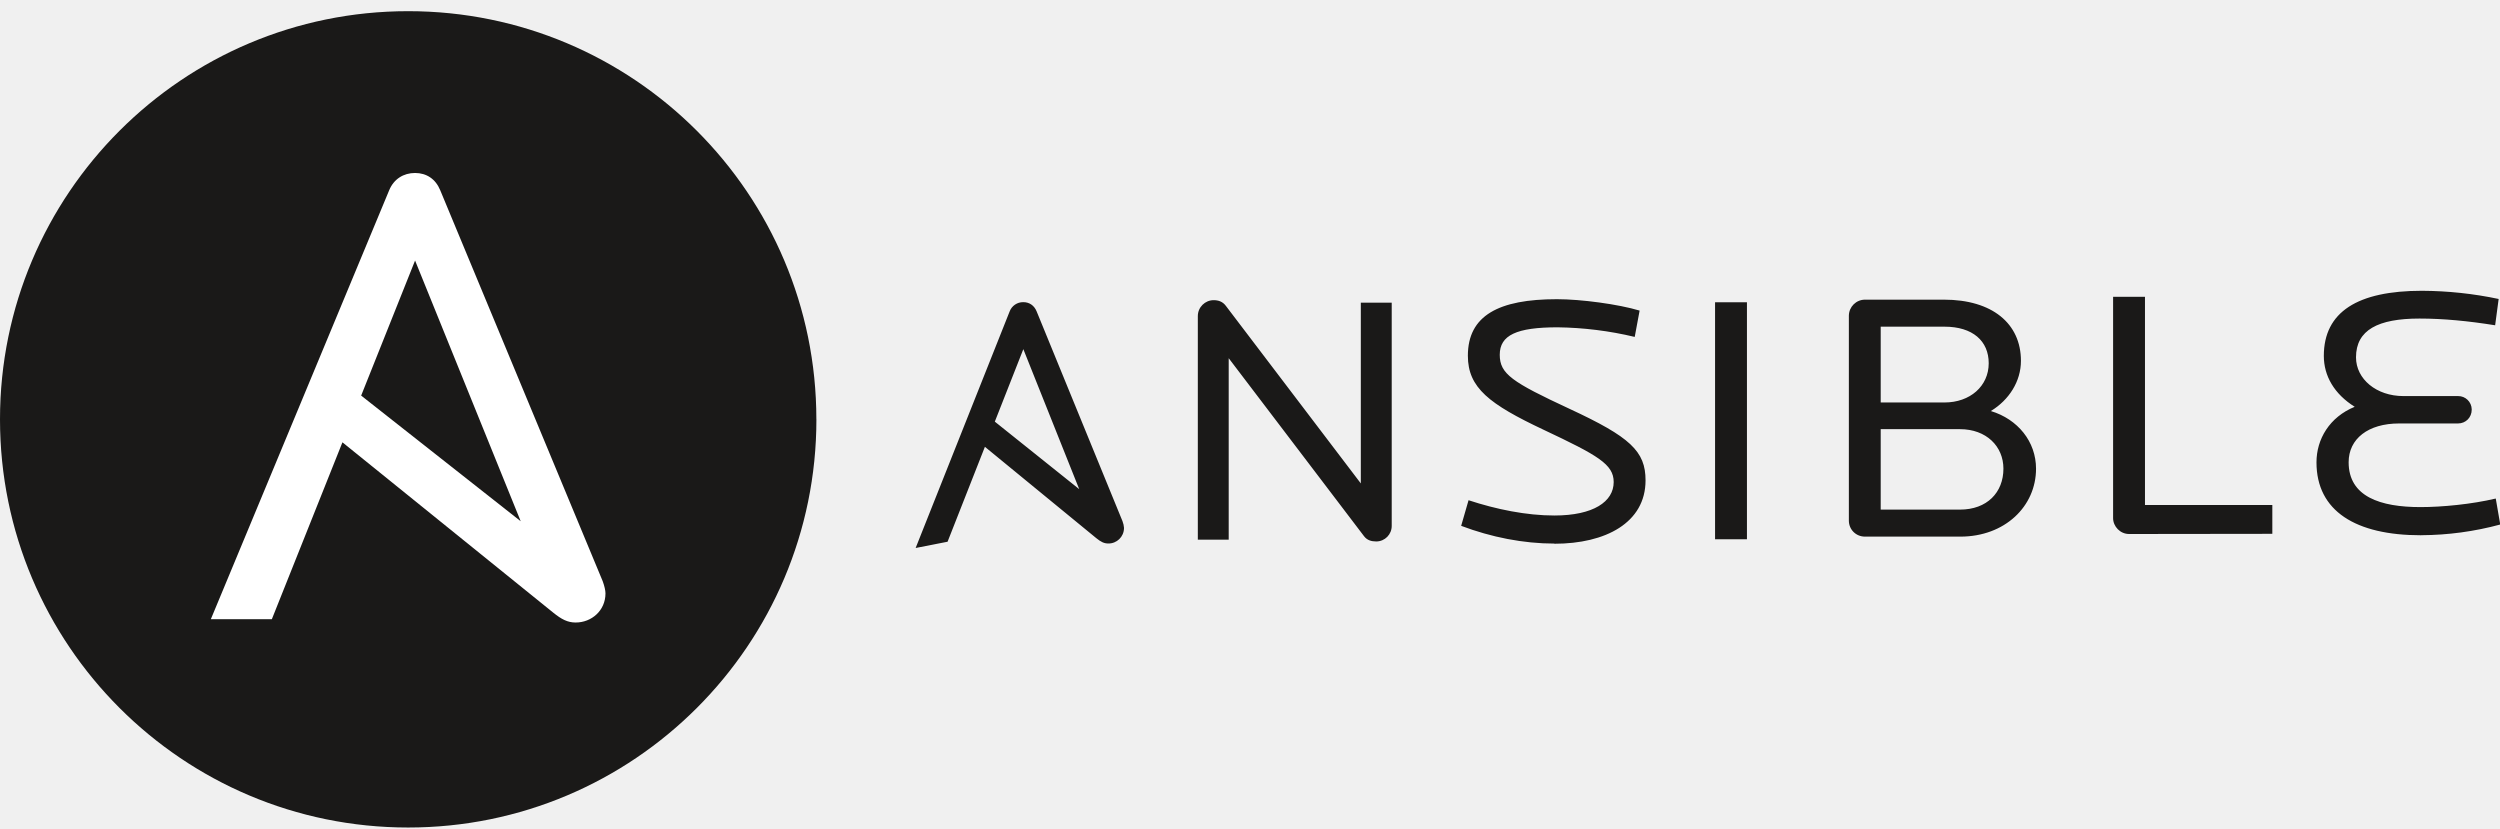
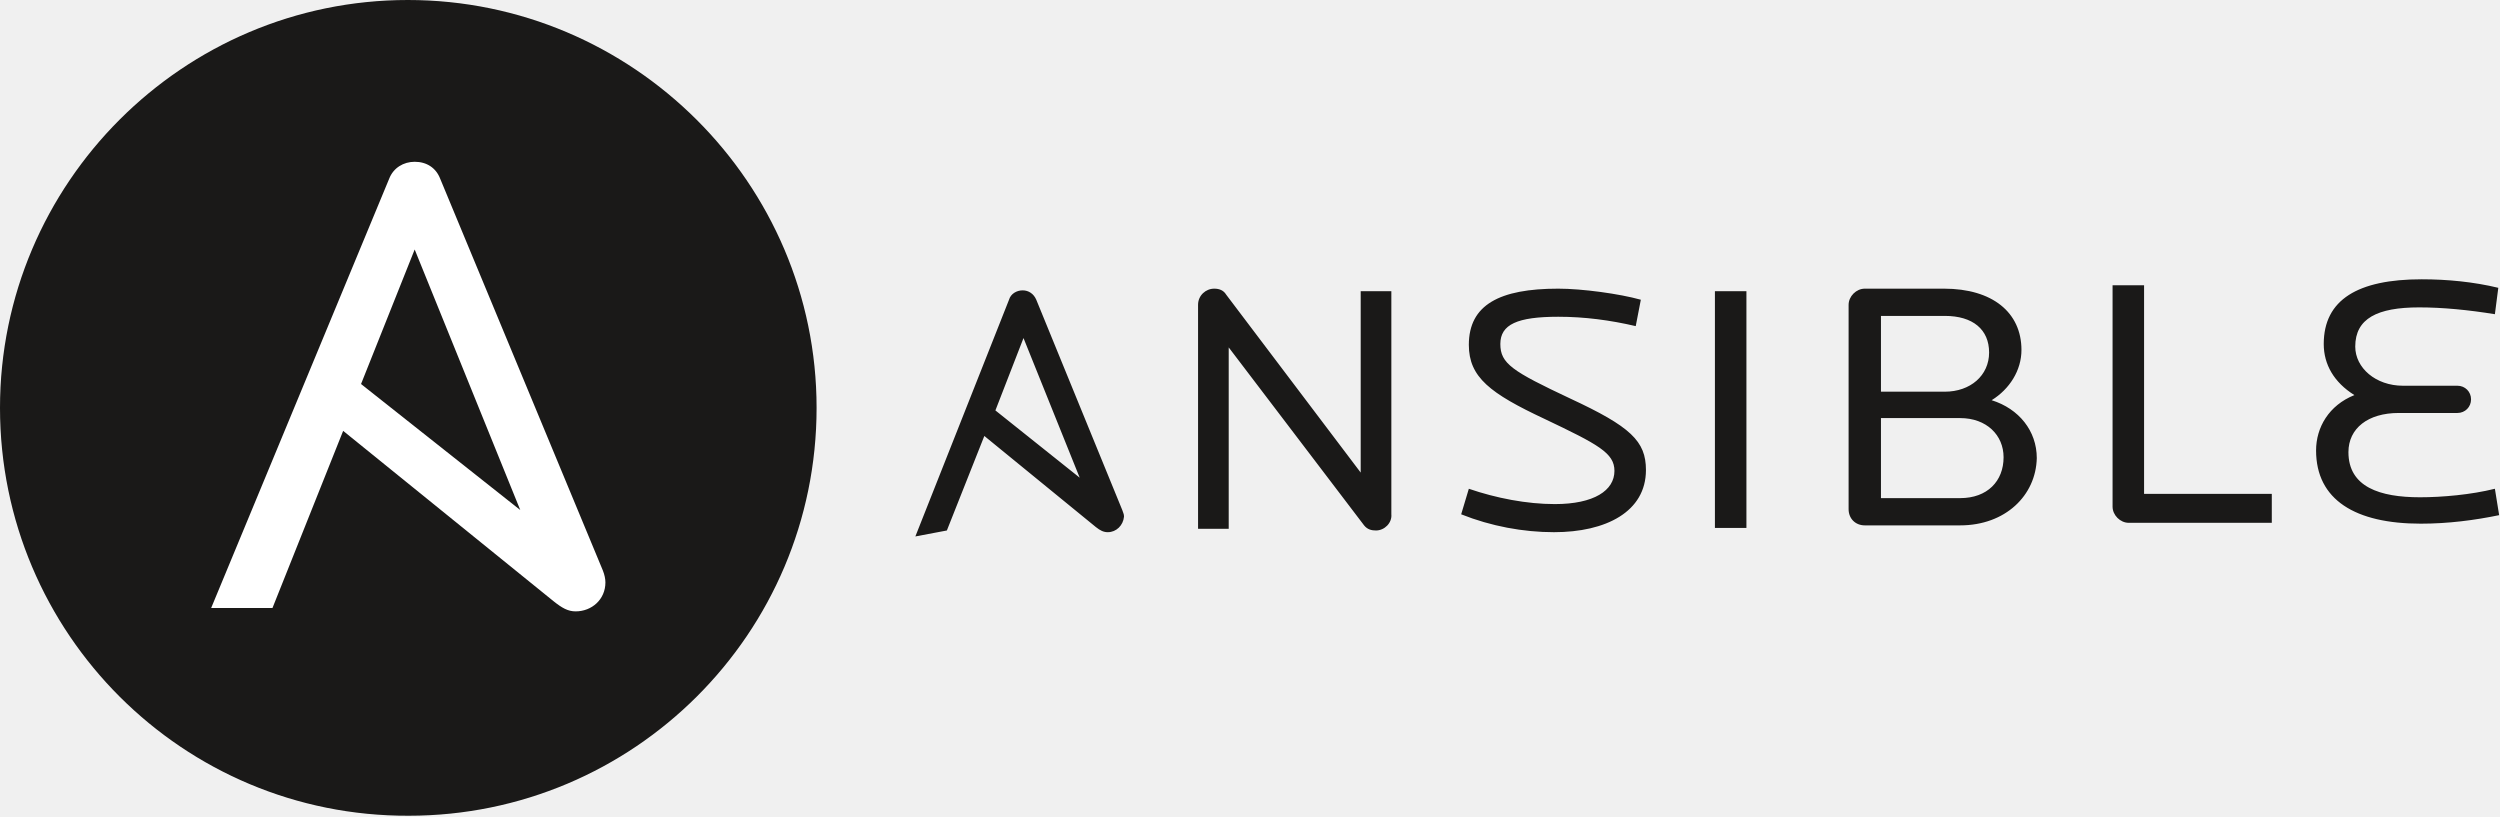
- <svg xmlns="http://www.w3.org/2000/svg" version="1.1" id="Layer_1" x="0px" y="0px" width="109.62px" height="36.31px" viewBox="0 -0.49 109.62 36.31" enable-background="new 0 -0.49 109.62 36.31" xml:space="preserve">
-   <path fill="#1A1918" d="M35.798,17.896c0,9.886-8.014,17.899-17.9,17.899C8.013,35.796,0,27.782,0,17.896C0,8.014,8.014,0,17.898,0  c9.884,0,17.898,8.014,17.898,17.9" />
-   <path fill="#FFFFFF" d="M18.2,10.934l4.632,11.432l-6.996-5.51L18.2,10.934z M26.428,24.997L19.303,7.852  c-0.203-0.494-0.6-0.757-1.104-0.757s-0.93,0.263-1.134,0.757l-7.82,18.808h2.675l3.095-7.755l9.238,7.464  c0.372,0.301,0.64,0.437,0.988,0.437c0.698,0,1.308-0.523,1.308-1.277C26.549,25.402,26.505,25.208,26.428,24.997L26.428,24.997z" />
-   <path fill="#1A1918" d="M60.331,23.251c-0.186,0-0.385-0.047-0.523-0.233l-5.932-7.802v7.958h-1.354v-9.8  c0-0.399,0.323-0.702,0.692-0.702c0.215,0,0.399,0.063,0.538,0.25l5.917,7.785v-7.926h1.355v9.783  c0.004,0.377-0.297,0.685-0.674,0.688C60.34,23.251,60.336,23.251,60.331,23.251 M68.157,23.345c-1.354,0-2.768-0.278-4.088-0.778  l0.324-1.123c1.213,0.399,2.533,0.67,3.764,0.67c1.707,0,2.6-0.607,2.6-1.467c0-0.779-0.693-1.17-3.074-2.293  c-2.383-1.125-3.32-1.84-3.32-3.246c0-1.763,1.352-2.479,3.904-2.479c1.059,0,2.699,0.22,3.627,0.5l-0.215,1.154  c-1.107-0.265-2.242-0.406-3.381-0.421c-1.799,0-2.537,0.344-2.537,1.203c0,0.842,0.539,1.199,3.059,2.371  c2.66,1.234,3.334,1.857,3.334,3.137c0,1.857-1.752,2.779-3.996,2.779 M75.202,12.764H76.6v10.393h-1.398V12.764z M85.942,18.328  h-3.477v3.527h3.477c1.184,0,1.904-0.75,1.904-1.795C87.846,19.077,87.092,18.328,85.942,18.328 M85.262,13.834h-2.797v3.324h2.797  c1.123,0,1.939-0.719,1.939-1.719C87.202,14.458,86.495,13.834,85.262,13.834 M85.958,23.04h-4.182  c-0.398,0-0.707-0.313-0.707-0.701V13.35c0.006-0.388,0.318-0.699,0.707-0.701h3.459c2.119,0,3.379,1.045,3.379,2.684  c0,0.898-0.521,1.716-1.32,2.2c1.184,0.358,1.982,1.342,1.982,2.528c0,1.653-1.367,2.979-3.32,2.979 M93.356,22.925  c-0.387,0-0.701-0.327-0.701-0.7v-9.701h1.398v9.129h5.584v1.264L93.356,22.925z M106.153,22.98c-2.859,0-4.58-1.059-4.58-3.198  c0-1.015,0.57-1.983,1.676-2.435c-0.9-0.563-1.354-1.357-1.354-2.231c0-1.935,1.49-2.856,4.301-2.856  c1.131,0.006,2.26,0.125,3.365,0.359l-0.154,1.154c-1.168-0.187-2.26-0.295-3.318-0.295c-1.814,0-2.783,0.5-2.783,1.7  c0,0.951,0.893,1.699,2.076,1.699h2.398c0.326-0.005,0.594,0.256,0.6,0.581c0,0.005,0,0.009,0,0.014c0,0.342-0.26,0.606-0.602,0.606  h-2.582c-1.354,0-2.213,0.67-2.213,1.7c0,1.514,1.396,1.967,3.148,1.967c0.953,0,2.244-0.125,3.303-0.375l0.197,1.139  c-1.127,0.305-2.291,0.463-3.459,0.469 M44.871,14.82l2.45,6.138l-3.7-2.96L44.871,14.82z M49.223,22.372l-3.768-9.207  c-0.108-0.265-0.323-0.406-0.584-0.406c-0.266-0.005-0.506,0.158-0.6,0.406l-4.122,10.373l1.4-0.274l1.637-4.162l4.885,4.006  c0.197,0.16,0.338,0.233,0.523,0.233c0.375,0.007,0.685-0.293,0.691-0.668c0-0.006,0-0.014,0-0.021  c-0.007-0.096-0.028-0.19-0.064-0.282L49.223,22.372z" />
+ <svg xmlns="http://www.w3.org/2000/svg" version="1.1" id="Layer_1" x="0px" y="0px" viewBox="0 0 293.6 95.9" style="enable-background:new 0 0 293.6 95.9;" xml:space="preserve">
+   <style type="text/css">
+ 	.st0{fill:#1A1918;}
+ 	.st1{fill:#FFFFFF;}
+ </style>
+   <path class="st0" d="M95.9,47.9c0,26.5-21.5,47.9-47.9,47.9C21.5,95.9,0,74.4,0,47.9C0,21.5,21.5,0,47.9,0S95.9,21.5,95.9,47.9" />
+   <path class="st1" d="M48.7,29.3l12.4,30.6L42.4,45.1L48.7,29.3z M70.8,67L51.7,21c-0.5-1.3-1.6-2-3-2c-1.3,0-2.5,0.7-3,2L24.8,71.4  h7.2l8.3-20.8l24.7,20c1,0.8,1.7,1.2,2.6,1.2c1.9,0,3.5-1.4,3.5-3.4C71.1,68,71,67.5,70.8,67L70.8,67z" />
+   <path class="st0" d="M161.6,62.3c-0.5,0-1-0.1-1.4-0.6l-15.9-20.9v21.3h-3.6V35.8c0-1.1,0.9-1.9,1.9-1.9c0.6,0,1.1,0.2,1.4,0.7  l15.8,20.9V34.2h3.6v26.2C163.5,61.4,162.6,62.3,161.6,62.3C161.6,62.3,161.6,62.3,161.6,62.3 M182.5,62.5c-3.6,0-7.4-0.7-10.9-2.1  l0.9-3c3.2,1.1,6.8,1.8,10.1,1.8c4.6,0,7-1.6,7-3.9c0-2.1-1.9-3.1-8.2-6.1c-6.4-3-8.9-4.9-8.9-8.7c0-4.7,3.6-6.6,10.5-6.6  c2.8,0,7.2,0.6,9.7,1.3l-0.6,3.1c-3-0.7-6-1.1-9.1-1.1c-4.8,0-6.8,0.9-6.8,3.2c0,2.3,1.4,3.2,8.2,6.4c7.1,3.3,8.9,5,8.9,8.4  C193.3,60.1,188.6,62.5,182.5,62.5 M201.4,34.2h3.7V62h-3.7C201.4,62,201.4,34.2,201.4,34.2z M230.2,49.1h-9.3v9.4h9.3  c3.2,0,5.1-2,5.1-4.8C235.3,51.1,233.3,49.1,230.2,49.1 M228.4,37.1h-7.5V46h7.5c3,0,5.2-1.9,5.2-4.6  C233.6,38.7,231.7,37.1,228.4,37.1 M230.2,61.7H219c-1.1,0-1.9-0.8-1.9-1.9V35.8c0-1,0.9-1.9,1.9-1.9h9.3c5.7,0,9.1,2.8,9.1,7.2  c0,2.4-1.4,4.6-3.5,5.9c3.2,1,5.3,3.6,5.3,6.8C239.1,58.2,235.5,61.7,230.2,61.7 M250,61.4c-1,0-1.9-0.9-1.9-1.9v-26h3.7V58h15v3.4  L250,61.4z M284.3,61.5c-7.7,0-12.3-2.8-12.3-8.6c0-2.7,1.5-5.3,4.5-6.5c-2.4-1.5-3.6-3.6-3.6-6c0-5.2,4-7.6,11.5-7.6  c3,0,6.1,0.3,9,1l-0.4,3.1c-3.1-0.5-6.1-0.8-8.9-0.8c-4.9,0-7.5,1.3-7.5,4.6c0,2.5,2.4,4.6,5.6,4.6h6.4c0.9,0,1.6,0.7,1.6,1.6  c0,0,0,0,0,0c0,0.9-0.7,1.6-1.6,1.6h-6.9c-3.6,0-5.9,1.8-5.9,4.6c0,4.1,3.7,5.3,8.4,5.3c2.6,0,6-0.3,8.8-1l0.5,3.1  C290.6,61.1,287.5,61.5,284.3,61.5 M120.2,39.7l6.6,16.4l-9.9-7.9L120.2,39.7z M131.8,59.9l-10.1-24.7c-0.3-0.7-0.9-1.1-1.6-1.1  c-0.7,0-1.4,0.4-1.6,1.1l-11,27.8l3.7-0.7l4.4-11.1l13.1,10.7c0.5,0.4,0.9,0.6,1.4,0.6c1,0,1.8-0.8,1.9-1.8c0,0,0,0,0-0.1  C132,60.4,131.9,60.2,131.8,59.9L131.8,59.9z" />
</svg>
